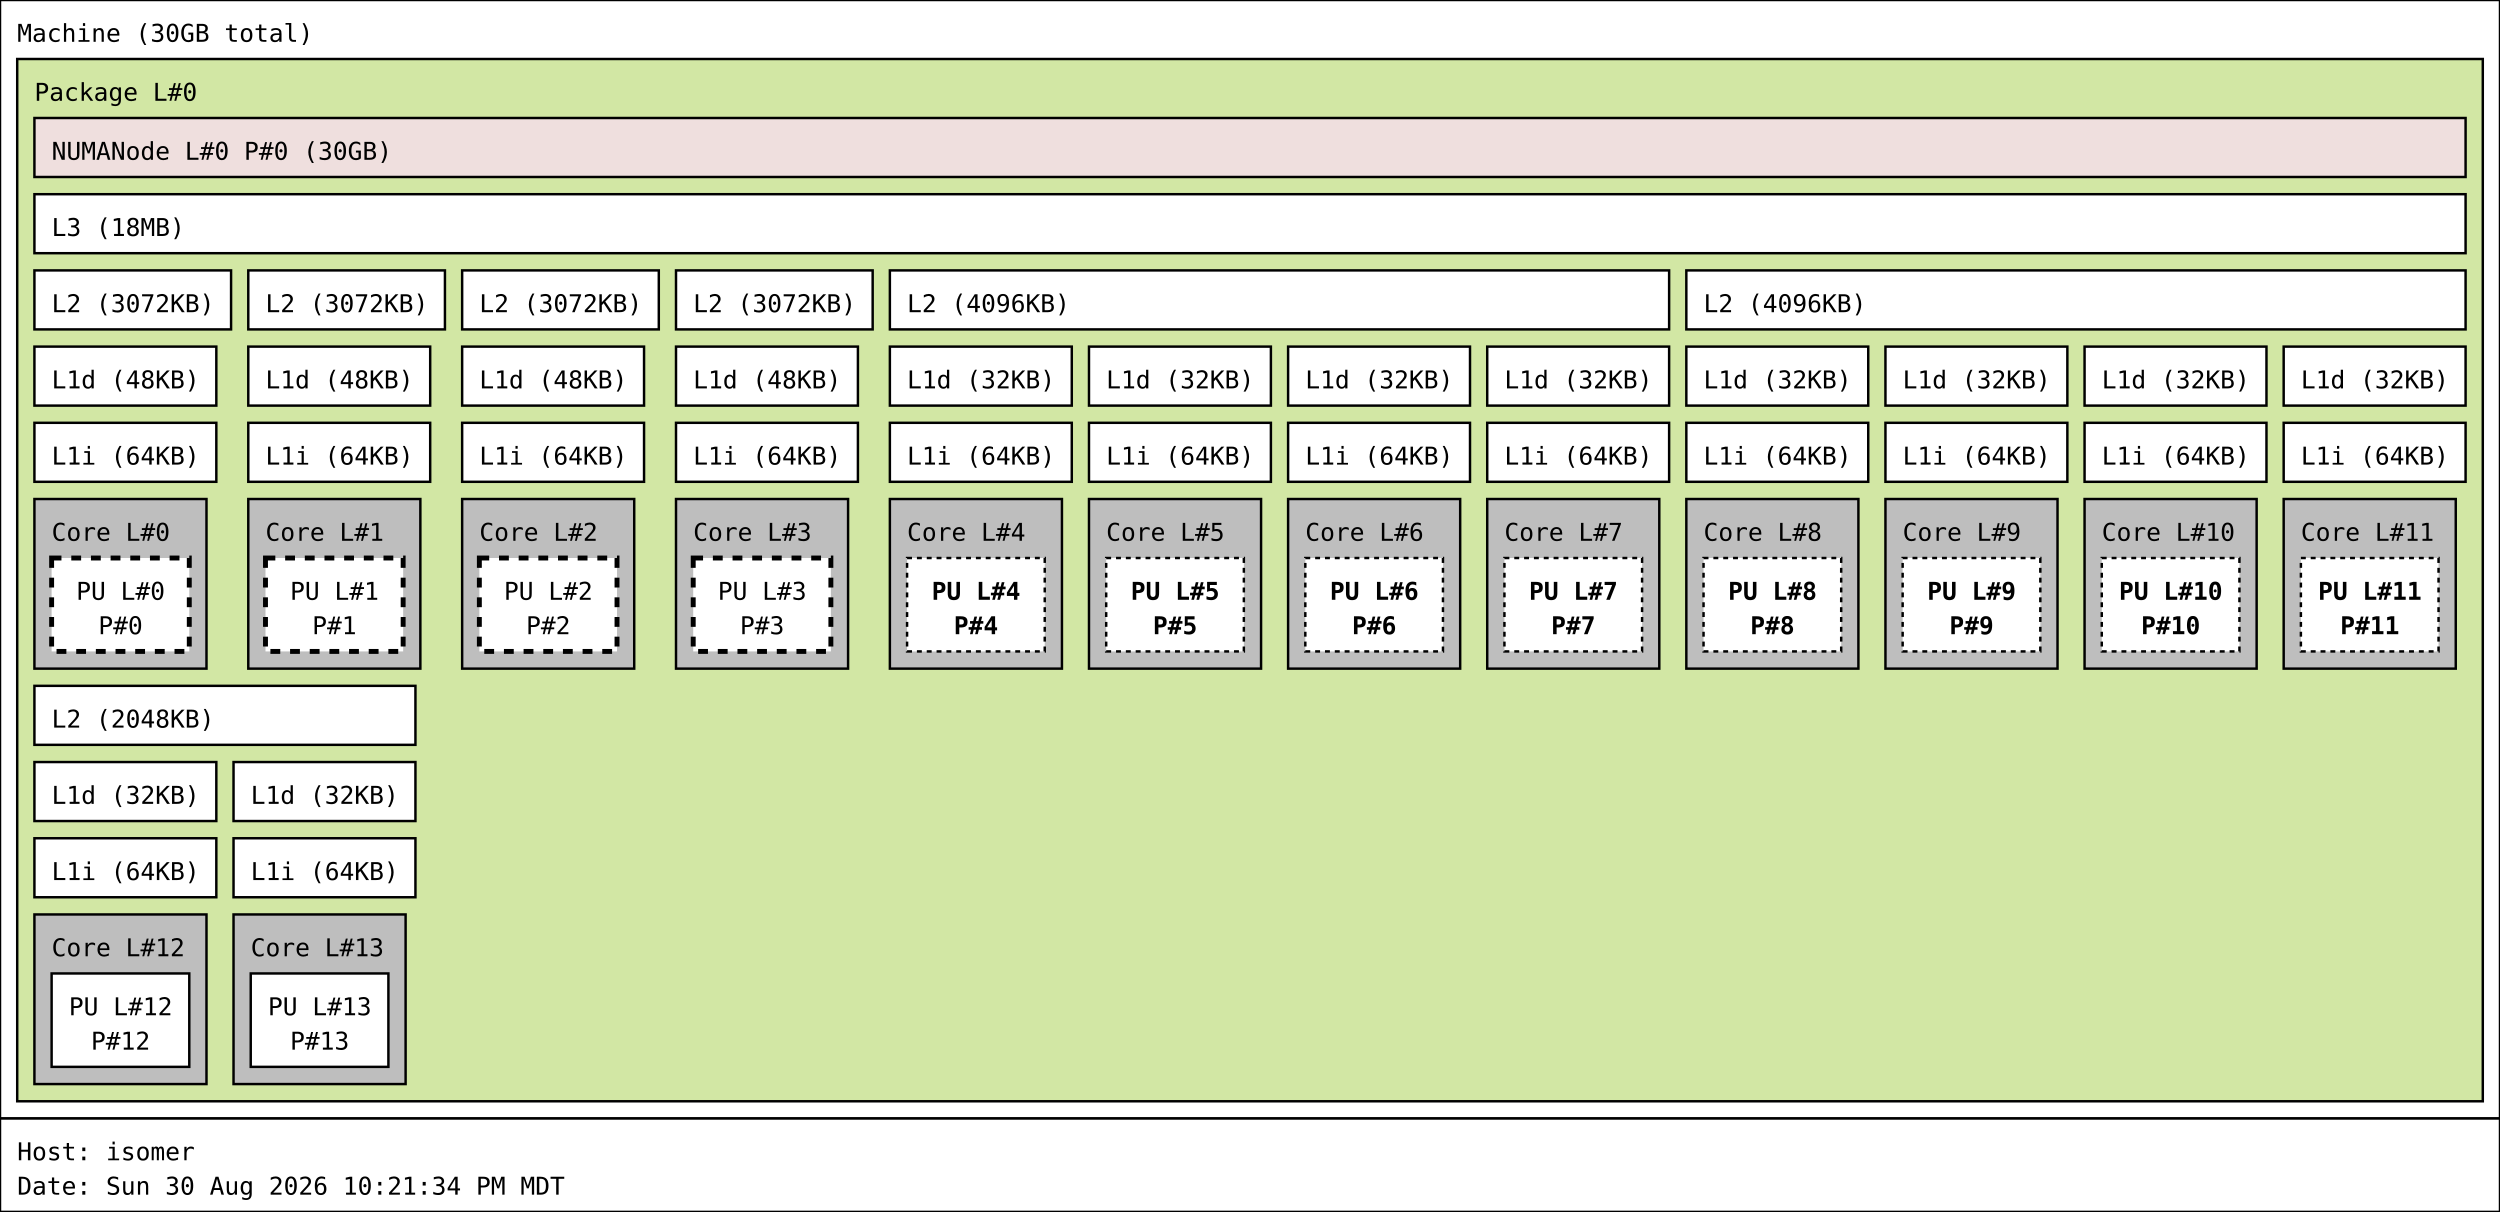
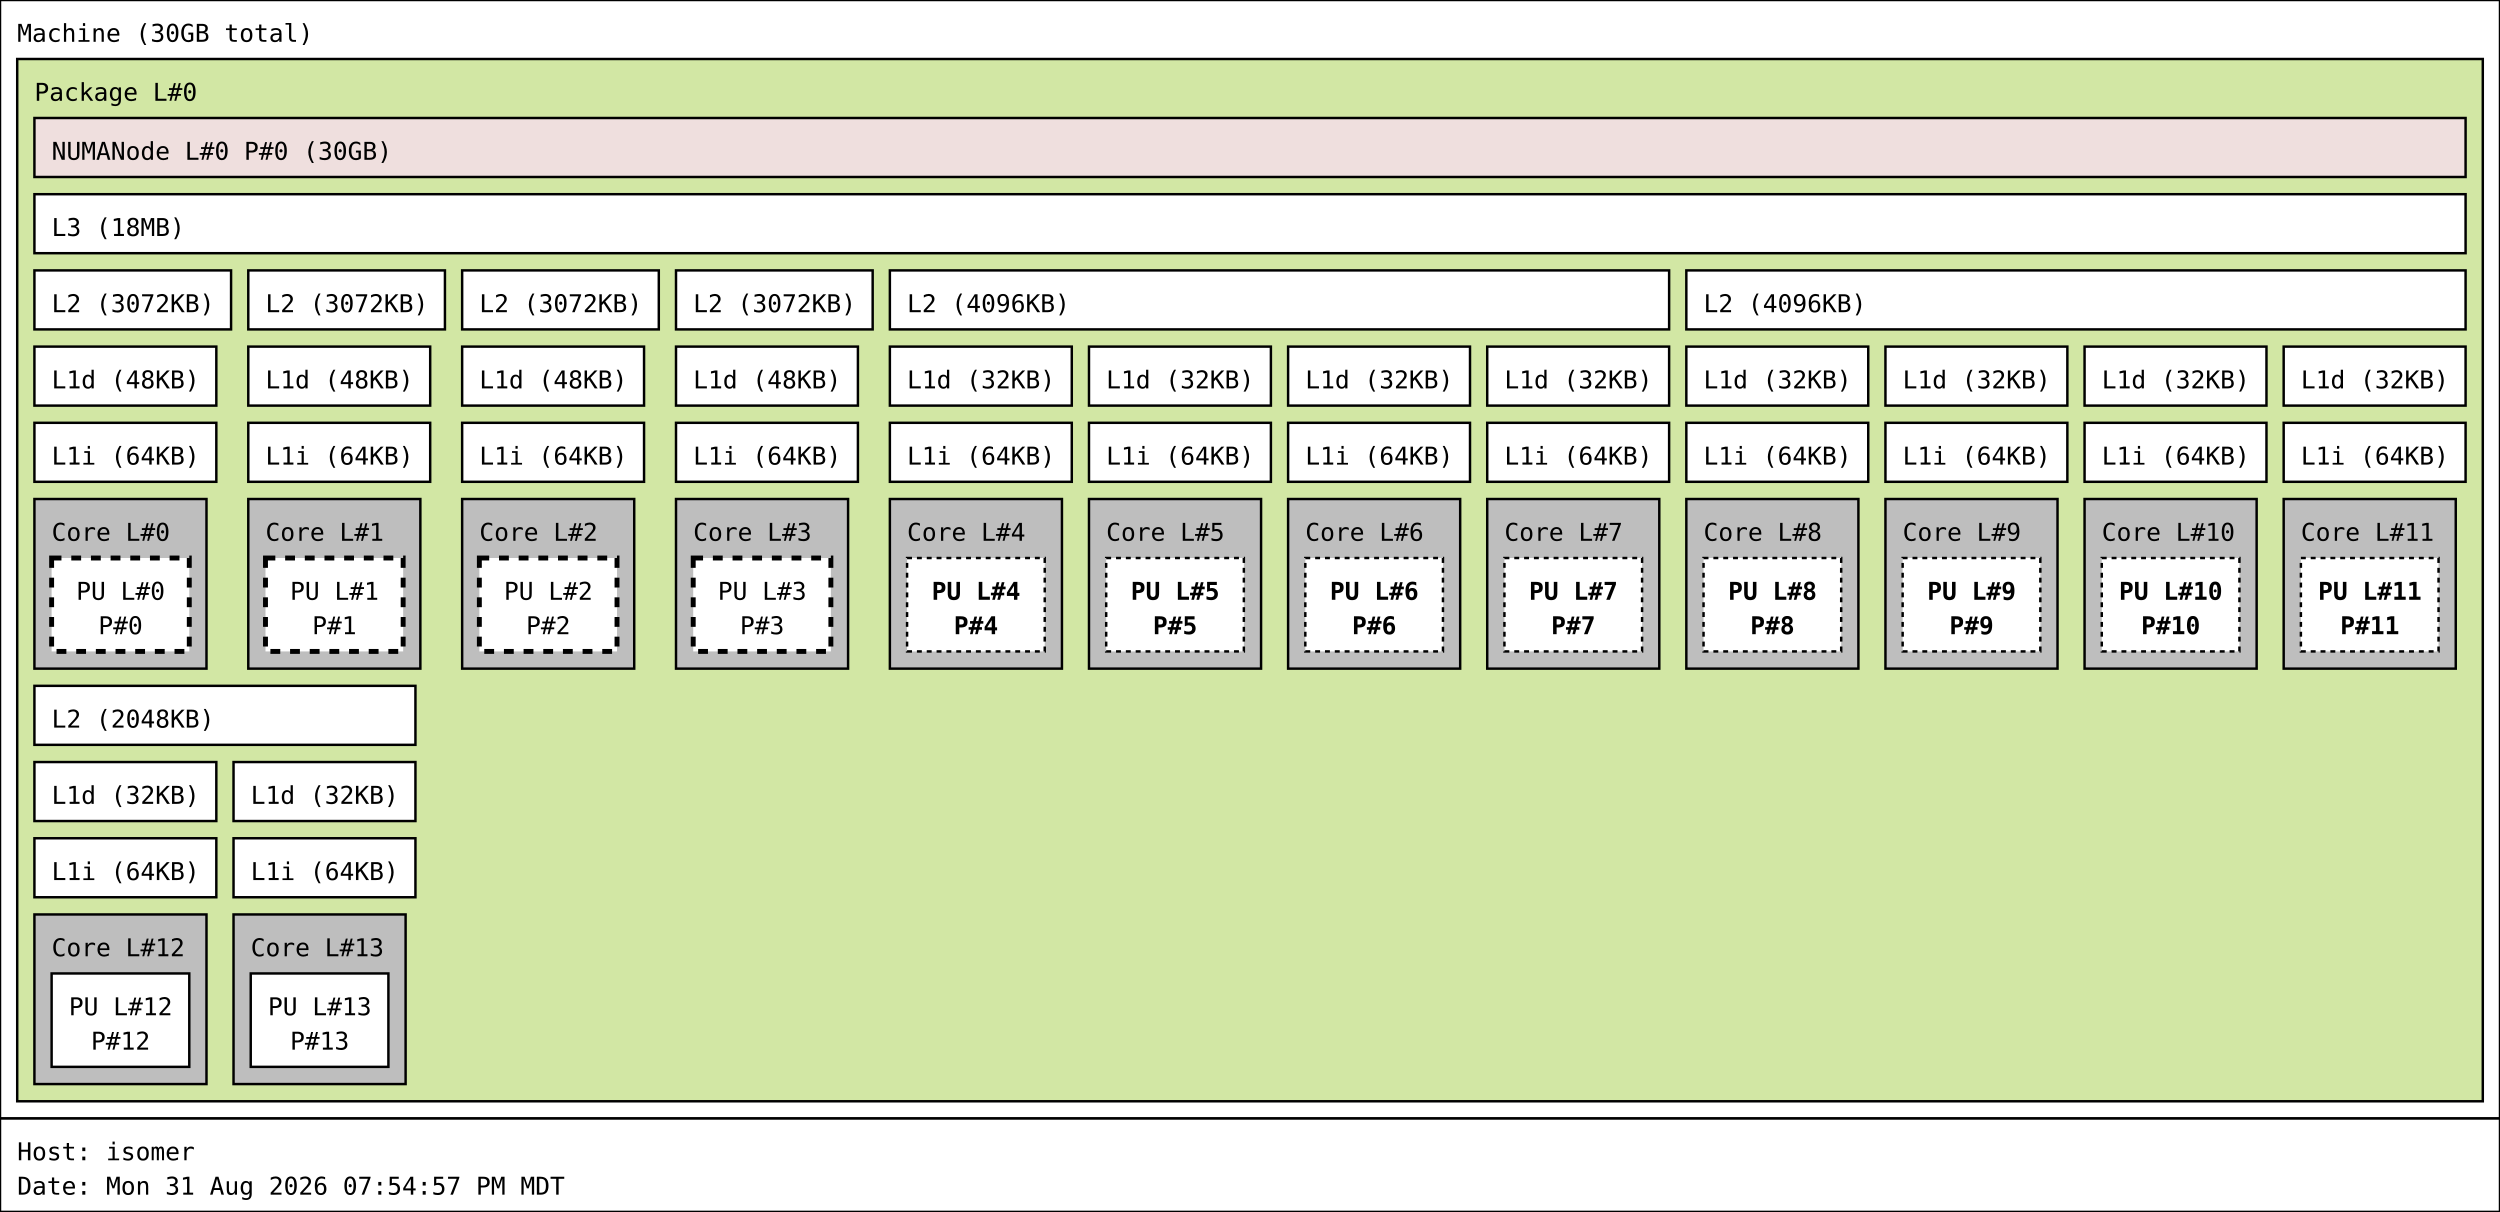
<svg xmlns="http://www.w3.org/2000/svg" width="1017px" height="493px" viewBox="0 0 1017px 493px" version="1.1">
  <rect id="Machine_0_rect" class="Machine" x="0" y="0" width="1017" height="455" fill="rgb(255,255,255)" stroke="rgb(0,0,0)" stroke-width="1" />
  <text id="Machine_0_text" class="Machine" font-family="Monospace" x="7" y="17" fill="rgb(0,0,0)" font-size="10px">Machine (30GB total)</text>
  <rect id="Package_0_rect" class="Package" x="7" y="24" width="1003" height="424" fill="rgb(210,231,164)" stroke="rgb(0,0,0)" stroke-width="1" />
  <text id="Package_0_text" class="Package" font-family="Monospace" x="14" y="41" fill="rgb(0,0,0)" font-size="10px">Package L#0</text>
  <rect id="L3_0_rect" class="L3" x="14" y="79" width="989" height="24" fill="rgb(255,255,255)" stroke="rgb(0,0,0)" stroke-width="1" />
  <text id="L3_0_text" class="L3" font-family="Monospace" x="21" y="96" fill="rgb(0,0,0)" font-size="10px">L3 (18MB)</text>
  <rect id="L2_0_rect" class="L2" x="14" y="110" width="80" height="24" fill="rgb(255,255,255)" stroke="rgb(0,0,0)" stroke-width="1" />
  <text id="L2_0_text" class="L2" font-family="Monospace" x="21" y="127" fill="rgb(0,0,0)" font-size="10px">L2 (3072KB)</text>
  <rect id="L1d_0_rect" class="L1d" x="14" y="141" width="74" height="24" fill="rgb(255,255,255)" stroke="rgb(0,0,0)" stroke-width="1" />
  <text id="L1d_0_text" class="L1d" font-family="Monospace" x="21" y="158" fill="rgb(0,0,0)" font-size="10px">L1d (48KB)</text>
  <rect id="L1i_0_rect" class="L1i" x="14" y="172" width="74" height="24" fill="rgb(255,255,255)" stroke="rgb(0,0,0)" stroke-width="1" />
  <text id="L1i_0_text" class="L1i" font-family="Monospace" x="21" y="189" fill="rgb(0,0,0)" font-size="10px">L1i (64KB)</text>
  <rect id="Core_0_rect" class="Core" x="14" y="203" width="70" height="69" fill="rgb(190,190,190)" stroke="rgb(0,0,0)" stroke-width="1" />
  <text id="Core_0_text" class="Core" font-family="Monospace" x="21" y="220" fill="rgb(0,0,0)" font-size="10px">Core L#0</text>
  <rect id="PU_0_rect" class="PU" x="21" y="227" width="56" height="38" fill="rgb(255,255,255)" stroke="rgb(0,0,0)" stroke-width="2" stroke-dasharray="4" />
  <text id="PU_0_text" class="PU" font-family="Monospace" x="31" y="244" fill="rgb(0,0,0)" font-size="10px">PU L#0</text>
  <text id="PU_0_text_1" class="PU" font-family="Monospace" x="40" y="258" fill="rgb(0,0,0)" font-size="10px">P#0</text>
  <rect id="L2_1_rect" class="L2" x="101" y="110" width="80" height="24" fill="rgb(255,255,255)" stroke="rgb(0,0,0)" stroke-width="1" />
  <text id="L2_1_text" class="L2" font-family="Monospace" x="108" y="127" fill="rgb(0,0,0)" font-size="10px">L2 (3072KB)</text>
  <rect id="L1d_1_rect" class="L1d" x="101" y="141" width="74" height="24" fill="rgb(255,255,255)" stroke="rgb(0,0,0)" stroke-width="1" />
  <text id="L1d_1_text" class="L1d" font-family="Monospace" x="108" y="158" fill="rgb(0,0,0)" font-size="10px">L1d (48KB)</text>
  <rect id="L1i_1_rect" class="L1i" x="101" y="172" width="74" height="24" fill="rgb(255,255,255)" stroke="rgb(0,0,0)" stroke-width="1" />
  <text id="L1i_1_text" class="L1i" font-family="Monospace" x="108" y="189" fill="rgb(0,0,0)" font-size="10px">L1i (64KB)</text>
  <rect id="Core_1_rect" class="Core" x="101" y="203" width="70" height="69" fill="rgb(190,190,190)" stroke="rgb(0,0,0)" stroke-width="1" />
  <text id="Core_1_text" class="Core" font-family="Monospace" x="108" y="220" fill="rgb(0,0,0)" font-size="10px">Core L#1</text>
  <rect id="PU_1_rect" class="PU" x="108" y="227" width="56" height="38" fill="rgb(255,255,255)" stroke="rgb(0,0,0)" stroke-width="2" stroke-dasharray="4" />
  <text id="PU_1_text" class="PU" font-family="Monospace" x="118" y="244" fill="rgb(0,0,0)" font-size="10px">PU L#1</text>
  <text id="PU_1_text_1" class="PU" font-family="Monospace" x="127" y="258" fill="rgb(0,0,0)" font-size="10px">P#1</text>
  <rect id="L2_2_rect" class="L2" x="188" y="110" width="80" height="24" fill="rgb(255,255,255)" stroke="rgb(0,0,0)" stroke-width="1" />
  <text id="L2_2_text" class="L2" font-family="Monospace" x="195" y="127" fill="rgb(0,0,0)" font-size="10px">L2 (3072KB)</text>
  <rect id="L1d_2_rect" class="L1d" x="188" y="141" width="74" height="24" fill="rgb(255,255,255)" stroke="rgb(0,0,0)" stroke-width="1" />
  <text id="L1d_2_text" class="L1d" font-family="Monospace" x="195" y="158" fill="rgb(0,0,0)" font-size="10px">L1d (48KB)</text>
  <rect id="L1i_2_rect" class="L1i" x="188" y="172" width="74" height="24" fill="rgb(255,255,255)" stroke="rgb(0,0,0)" stroke-width="1" />
  <text id="L1i_2_text" class="L1i" font-family="Monospace" x="195" y="189" fill="rgb(0,0,0)" font-size="10px">L1i (64KB)</text>
  <rect id="Core_2_rect" class="Core" x="188" y="203" width="70" height="69" fill="rgb(190,190,190)" stroke="rgb(0,0,0)" stroke-width="1" />
  <text id="Core_2_text" class="Core" font-family="Monospace" x="195" y="220" fill="rgb(0,0,0)" font-size="10px">Core L#2</text>
  <rect id="PU_2_rect" class="PU" x="195" y="227" width="56" height="38" fill="rgb(255,255,255)" stroke="rgb(0,0,0)" stroke-width="2" stroke-dasharray="4" />
  <text id="PU_2_text" class="PU" font-family="Monospace" x="205" y="244" fill="rgb(0,0,0)" font-size="10px">PU L#2</text>
  <text id="PU_2_text_1" class="PU" font-family="Monospace" x="214" y="258" fill="rgb(0,0,0)" font-size="10px">P#2</text>
  <rect id="L2_3_rect" class="L2" x="275" y="110" width="80" height="24" fill="rgb(255,255,255)" stroke="rgb(0,0,0)" stroke-width="1" />
  <text id="L2_3_text" class="L2" font-family="Monospace" x="282" y="127" fill="rgb(0,0,0)" font-size="10px">L2 (3072KB)</text>
  <rect id="L1d_3_rect" class="L1d" x="275" y="141" width="74" height="24" fill="rgb(255,255,255)" stroke="rgb(0,0,0)" stroke-width="1" />
  <text id="L1d_3_text" class="L1d" font-family="Monospace" x="282" y="158" fill="rgb(0,0,0)" font-size="10px">L1d (48KB)</text>
  <rect id="L1i_3_rect" class="L1i" x="275" y="172" width="74" height="24" fill="rgb(255,255,255)" stroke="rgb(0,0,0)" stroke-width="1" />
  <text id="L1i_3_text" class="L1i" font-family="Monospace" x="282" y="189" fill="rgb(0,0,0)" font-size="10px">L1i (64KB)</text>
  <rect id="Core_3_rect" class="Core" x="275" y="203" width="70" height="69" fill="rgb(190,190,190)" stroke="rgb(0,0,0)" stroke-width="1" />
  <text id="Core_3_text" class="Core" font-family="Monospace" x="282" y="220" fill="rgb(0,0,0)" font-size="10px">Core L#3</text>
  <rect id="PU_3_rect" class="PU" x="282" y="227" width="56" height="38" fill="rgb(255,255,255)" stroke="rgb(0,0,0)" stroke-width="2" stroke-dasharray="4" />
  <text id="PU_3_text" class="PU" font-family="Monospace" x="292" y="244" fill="rgb(0,0,0)" font-size="10px">PU L#3</text>
  <text id="PU_3_text_1" class="PU" font-family="Monospace" x="301" y="258" fill="rgb(0,0,0)" font-size="10px">P#3</text>
  <rect id="L2_4_rect" class="L2" x="362" y="110" width="317" height="24" fill="rgb(255,255,255)" stroke="rgb(0,0,0)" stroke-width="1" />
  <text id="L2_4_text" class="L2" font-family="Monospace" x="369" y="127" fill="rgb(0,0,0)" font-size="10px">L2 (4096KB)</text>
  <rect id="L1d_4_rect" class="L1d" x="362" y="141" width="74" height="24" fill="rgb(255,255,255)" stroke="rgb(0,0,0)" stroke-width="1" />
  <text id="L1d_4_text" class="L1d" font-family="Monospace" x="369" y="158" fill="rgb(0,0,0)" font-size="10px">L1d (32KB)</text>
  <rect id="L1i_4_rect" class="L1i" x="362" y="172" width="74" height="24" fill="rgb(255,255,255)" stroke="rgb(0,0,0)" stroke-width="1" />
  <text id="L1i_4_text" class="L1i" font-family="Monospace" x="369" y="189" fill="rgb(0,0,0)" font-size="10px">L1i (64KB)</text>
  <rect id="Core_4_rect" class="Core" x="362" y="203" width="70" height="69" fill="rgb(190,190,190)" stroke="rgb(0,0,0)" stroke-width="1" />
  <text id="Core_4_text" class="Core" font-family="Monospace" x="369" y="220" fill="rgb(0,0,0)" font-size="10px">Core L#4</text>
  <rect id="PU_4_rect" class="PU" x="369" y="227" width="56" height="38" fill="rgb(255,255,255)" stroke="rgb(0,0,0)" stroke-width="1" stroke-dasharray="2" />
  <text id="PU_4_text" class="PU" font-family="Monospace" font-weight="bold" x="379" y="244" fill="rgb(0,0,0)" font-size="10px">PU L#4</text>
  <text id="PU_4_text_1" class="PU" font-family="Monospace" font-weight="bold" x="388" y="258" fill="rgb(0,0,0)" font-size="10px">P#4</text>
  <rect id="L1d_5_rect" class="L1d" x="443" y="141" width="74" height="24" fill="rgb(255,255,255)" stroke="rgb(0,0,0)" stroke-width="1" />
  <text id="L1d_5_text" class="L1d" font-family="Monospace" x="450" y="158" fill="rgb(0,0,0)" font-size="10px">L1d (32KB)</text>
  <rect id="L1i_5_rect" class="L1i" x="443" y="172" width="74" height="24" fill="rgb(255,255,255)" stroke="rgb(0,0,0)" stroke-width="1" />
  <text id="L1i_5_text" class="L1i" font-family="Monospace" x="450" y="189" fill="rgb(0,0,0)" font-size="10px">L1i (64KB)</text>
  <rect id="Core_5_rect" class="Core" x="443" y="203" width="70" height="69" fill="rgb(190,190,190)" stroke="rgb(0,0,0)" stroke-width="1" />
  <text id="Core_5_text" class="Core" font-family="Monospace" x="450" y="220" fill="rgb(0,0,0)" font-size="10px">Core L#5</text>
  <rect id="PU_5_rect" class="PU" x="450" y="227" width="56" height="38" fill="rgb(255,255,255)" stroke="rgb(0,0,0)" stroke-width="1" stroke-dasharray="2" />
  <text id="PU_5_text" class="PU" font-family="Monospace" font-weight="bold" x="460" y="244" fill="rgb(0,0,0)" font-size="10px">PU L#5</text>
  <text id="PU_5_text_1" class="PU" font-family="Monospace" font-weight="bold" x="469" y="258" fill="rgb(0,0,0)" font-size="10px">P#5</text>
  <rect id="L1d_6_rect" class="L1d" x="524" y="141" width="74" height="24" fill="rgb(255,255,255)" stroke="rgb(0,0,0)" stroke-width="1" />
  <text id="L1d_6_text" class="L1d" font-family="Monospace" x="531" y="158" fill="rgb(0,0,0)" font-size="10px">L1d (32KB)</text>
  <rect id="L1i_6_rect" class="L1i" x="524" y="172" width="74" height="24" fill="rgb(255,255,255)" stroke="rgb(0,0,0)" stroke-width="1" />
  <text id="L1i_6_text" class="L1i" font-family="Monospace" x="531" y="189" fill="rgb(0,0,0)" font-size="10px">L1i (64KB)</text>
  <rect id="Core_6_rect" class="Core" x="524" y="203" width="70" height="69" fill="rgb(190,190,190)" stroke="rgb(0,0,0)" stroke-width="1" />
  <text id="Core_6_text" class="Core" font-family="Monospace" x="531" y="220" fill="rgb(0,0,0)" font-size="10px">Core L#6</text>
  <rect id="PU_6_rect" class="PU" x="531" y="227" width="56" height="38" fill="rgb(255,255,255)" stroke="rgb(0,0,0)" stroke-width="1" stroke-dasharray="2" />
  <text id="PU_6_text" class="PU" font-family="Monospace" font-weight="bold" x="541" y="244" fill="rgb(0,0,0)" font-size="10px">PU L#6</text>
  <text id="PU_6_text_1" class="PU" font-family="Monospace" font-weight="bold" x="550" y="258" fill="rgb(0,0,0)" font-size="10px">P#6</text>
  <rect id="L1d_7_rect" class="L1d" x="605" y="141" width="74" height="24" fill="rgb(255,255,255)" stroke="rgb(0,0,0)" stroke-width="1" />
  <text id="L1d_7_text" class="L1d" font-family="Monospace" x="612" y="158" fill="rgb(0,0,0)" font-size="10px">L1d (32KB)</text>
  <rect id="L1i_7_rect" class="L1i" x="605" y="172" width="74" height="24" fill="rgb(255,255,255)" stroke="rgb(0,0,0)" stroke-width="1" />
  <text id="L1i_7_text" class="L1i" font-family="Monospace" x="612" y="189" fill="rgb(0,0,0)" font-size="10px">L1i (64KB)</text>
  <rect id="Core_7_rect" class="Core" x="605" y="203" width="70" height="69" fill="rgb(190,190,190)" stroke="rgb(0,0,0)" stroke-width="1" />
  <text id="Core_7_text" class="Core" font-family="Monospace" x="612" y="220" fill="rgb(0,0,0)" font-size="10px">Core L#7</text>
  <rect id="PU_7_rect" class="PU" x="612" y="227" width="56" height="38" fill="rgb(255,255,255)" stroke="rgb(0,0,0)" stroke-width="1" stroke-dasharray="2" />
  <text id="PU_7_text" class="PU" font-family="Monospace" font-weight="bold" x="622" y="244" fill="rgb(0,0,0)" font-size="10px">PU L#7</text>
  <text id="PU_7_text_1" class="PU" font-family="Monospace" font-weight="bold" x="631" y="258" fill="rgb(0,0,0)" font-size="10px">P#7</text>
  <rect id="L2_5_rect" class="L2" x="686" y="110" width="317" height="24" fill="rgb(255,255,255)" stroke="rgb(0,0,0)" stroke-width="1" />
  <text id="L2_5_text" class="L2" font-family="Monospace" x="693" y="127" fill="rgb(0,0,0)" font-size="10px">L2 (4096KB)</text>
  <rect id="L1d_8_rect" class="L1d" x="686" y="141" width="74" height="24" fill="rgb(255,255,255)" stroke="rgb(0,0,0)" stroke-width="1" />
  <text id="L1d_8_text" class="L1d" font-family="Monospace" x="693" y="158" fill="rgb(0,0,0)" font-size="10px">L1d (32KB)</text>
  <rect id="L1i_8_rect" class="L1i" x="686" y="172" width="74" height="24" fill="rgb(255,255,255)" stroke="rgb(0,0,0)" stroke-width="1" />
  <text id="L1i_8_text" class="L1i" font-family="Monospace" x="693" y="189" fill="rgb(0,0,0)" font-size="10px">L1i (64KB)</text>
  <rect id="Core_8_rect" class="Core" x="686" y="203" width="70" height="69" fill="rgb(190,190,190)" stroke="rgb(0,0,0)" stroke-width="1" />
  <text id="Core_8_text" class="Core" font-family="Monospace" x="693" y="220" fill="rgb(0,0,0)" font-size="10px">Core L#8</text>
  <rect id="PU_8_rect" class="PU" x="693" y="227" width="56" height="38" fill="rgb(255,255,255)" stroke="rgb(0,0,0)" stroke-width="1" stroke-dasharray="2" />
  <text id="PU_8_text" class="PU" font-family="Monospace" font-weight="bold" x="703" y="244" fill="rgb(0,0,0)" font-size="10px">PU L#8</text>
  <text id="PU_8_text_1" class="PU" font-family="Monospace" font-weight="bold" x="712" y="258" fill="rgb(0,0,0)" font-size="10px">P#8</text>
  <rect id="L1d_9_rect" class="L1d" x="767" y="141" width="74" height="24" fill="rgb(255,255,255)" stroke="rgb(0,0,0)" stroke-width="1" />
  <text id="L1d_9_text" class="L1d" font-family="Monospace" x="774" y="158" fill="rgb(0,0,0)" font-size="10px">L1d (32KB)</text>
  <rect id="L1i_9_rect" class="L1i" x="767" y="172" width="74" height="24" fill="rgb(255,255,255)" stroke="rgb(0,0,0)" stroke-width="1" />
  <text id="L1i_9_text" class="L1i" font-family="Monospace" x="774" y="189" fill="rgb(0,0,0)" font-size="10px">L1i (64KB)</text>
  <rect id="Core_9_rect" class="Core" x="767" y="203" width="70" height="69" fill="rgb(190,190,190)" stroke="rgb(0,0,0)" stroke-width="1" />
  <text id="Core_9_text" class="Core" font-family="Monospace" x="774" y="220" fill="rgb(0,0,0)" font-size="10px">Core L#9</text>
  <rect id="PU_9_rect" class="PU" x="774" y="227" width="56" height="38" fill="rgb(255,255,255)" stroke="rgb(0,0,0)" stroke-width="1" stroke-dasharray="2" />
  <text id="PU_9_text" class="PU" font-family="Monospace" font-weight="bold" x="784" y="244" fill="rgb(0,0,0)" font-size="10px">PU L#9</text>
  <text id="PU_9_text_1" class="PU" font-family="Monospace" font-weight="bold" x="793" y="258" fill="rgb(0,0,0)" font-size="10px">P#9</text>
  <rect id="L1d_10_rect" class="L1d" x="848" y="141" width="74" height="24" fill="rgb(255,255,255)" stroke="rgb(0,0,0)" stroke-width="1" />
  <text id="L1d_10_text" class="L1d" font-family="Monospace" x="855" y="158" fill="rgb(0,0,0)" font-size="10px">L1d (32KB)</text>
  <rect id="L1i_10_rect" class="L1i" x="848" y="172" width="74" height="24" fill="rgb(255,255,255)" stroke="rgb(0,0,0)" stroke-width="1" />
  <text id="L1i_10_text" class="L1i" font-family="Monospace" x="855" y="189" fill="rgb(0,0,0)" font-size="10px">L1i (64KB)</text>
  <rect id="Core_10_rect" class="Core" x="848" y="203" width="70" height="69" fill="rgb(190,190,190)" stroke="rgb(0,0,0)" stroke-width="1" />
  <text id="Core_10_text" class="Core" font-family="Monospace" x="855" y="220" fill="rgb(0,0,0)" font-size="10px">Core L#10</text>
  <rect id="PU_10_rect" class="PU" x="855" y="227" width="56" height="38" fill="rgb(255,255,255)" stroke="rgb(0,0,0)" stroke-width="1" stroke-dasharray="2" />
  <text id="PU_10_text" class="PU" font-family="Monospace" font-weight="bold" x="862" y="244" fill="rgb(0,0,0)" font-size="10px">PU L#10</text>
  <text id="PU_10_text_1" class="PU" font-family="Monospace" font-weight="bold" x="871" y="258" fill="rgb(0,0,0)" font-size="10px">P#10</text>
  <rect id="L1d_11_rect" class="L1d" x="929" y="141" width="74" height="24" fill="rgb(255,255,255)" stroke="rgb(0,0,0)" stroke-width="1" />
  <text id="L1d_11_text" class="L1d" font-family="Monospace" x="936" y="158" fill="rgb(0,0,0)" font-size="10px">L1d (32KB)</text>
  <rect id="L1i_11_rect" class="L1i" x="929" y="172" width="74" height="24" fill="rgb(255,255,255)" stroke="rgb(0,0,0)" stroke-width="1" />
  <text id="L1i_11_text" class="L1i" font-family="Monospace" x="936" y="189" fill="rgb(0,0,0)" font-size="10px">L1i (64KB)</text>
  <rect id="Core_11_rect" class="Core" x="929" y="203" width="70" height="69" fill="rgb(190,190,190)" stroke="rgb(0,0,0)" stroke-width="1" />
  <text id="Core_11_text" class="Core" font-family="Monospace" x="936" y="220" fill="rgb(0,0,0)" font-size="10px">Core L#11</text>
  <rect id="PU_11_rect" class="PU" x="936" y="227" width="56" height="38" fill="rgb(255,255,255)" stroke="rgb(0,0,0)" stroke-width="1" stroke-dasharray="2" />
  <text id="PU_11_text" class="PU" font-family="Monospace" font-weight="bold" x="943" y="244" fill="rgb(0,0,0)" font-size="10px">PU L#11</text>
  <text id="PU_11_text_1" class="PU" font-family="Monospace" font-weight="bold" x="952" y="258" fill="rgb(0,0,0)" font-size="10px">P#11</text>
  <rect id="L2_6_rect" class="L2" x="14" y="279" width="155" height="24" fill="rgb(255,255,255)" stroke="rgb(0,0,0)" stroke-width="1" />
  <text id="L2_6_text" class="L2" font-family="Monospace" x="21" y="296" fill="rgb(0,0,0)" font-size="10px">L2 (2048KB)</text>
  <rect id="L1d_12_rect" class="L1d" x="14" y="310" width="74" height="24" fill="rgb(255,255,255)" stroke="rgb(0,0,0)" stroke-width="1" />
  <text id="L1d_12_text" class="L1d" font-family="Monospace" x="21" y="327" fill="rgb(0,0,0)" font-size="10px">L1d (32KB)</text>
  <rect id="L1i_12_rect" class="L1i" x="14" y="341" width="74" height="24" fill="rgb(255,255,255)" stroke="rgb(0,0,0)" stroke-width="1" />
  <text id="L1i_12_text" class="L1i" font-family="Monospace" x="21" y="358" fill="rgb(0,0,0)" font-size="10px">L1i (64KB)</text>
  <rect id="Core_12_rect" class="Core" x="14" y="372" width="70" height="69" fill="rgb(190,190,190)" stroke="rgb(0,0,0)" stroke-width="1" />
  <text id="Core_12_text" class="Core" font-family="Monospace" x="21" y="389" fill="rgb(0,0,0)" font-size="10px">Core L#12</text>
  <rect id="PU_12_rect" class="PU" x="21" y="396" width="56" height="38" fill="rgb(255,255,255)" stroke="rgb(0,0,0)" stroke-width="1" />
  <text id="PU_12_text" class="PU" font-family="Monospace" x="28" y="413" fill="rgb(0,0,0)" font-size="10px">PU L#12</text>
  <text id="PU_12_text_1" class="PU" font-family="Monospace" x="37" y="427" fill="rgb(0,0,0)" font-size="10px">P#12</text>
  <rect id="L1d_13_rect" class="L1d" x="95" y="310" width="74" height="24" fill="rgb(255,255,255)" stroke="rgb(0,0,0)" stroke-width="1" />
  <text id="L1d_13_text" class="L1d" font-family="Monospace" x="102" y="327" fill="rgb(0,0,0)" font-size="10px">L1d (32KB)</text>
  <rect id="L1i_13_rect" class="L1i" x="95" y="341" width="74" height="24" fill="rgb(255,255,255)" stroke="rgb(0,0,0)" stroke-width="1" />
  <text id="L1i_13_text" class="L1i" font-family="Monospace" x="102" y="358" fill="rgb(0,0,0)" font-size="10px">L1i (64KB)</text>
  <rect id="Core_13_rect" class="Core" x="95" y="372" width="70" height="69" fill="rgb(190,190,190)" stroke="rgb(0,0,0)" stroke-width="1" />
  <text id="Core_13_text" class="Core" font-family="Monospace" x="102" y="389" fill="rgb(0,0,0)" font-size="10px">Core L#13</text>
  <rect id="PU_13_rect" class="PU" x="102" y="396" width="56" height="38" fill="rgb(255,255,255)" stroke="rgb(0,0,0)" stroke-width="1" />
  <text id="PU_13_text" class="PU" font-family="Monospace" x="109" y="413" fill="rgb(0,0,0)" font-size="10px">PU L#13</text>
  <text id="PU_13_text_1" class="PU" font-family="Monospace" x="118" y="427" fill="rgb(0,0,0)" font-size="10px">P#13</text>
  <rect id="NUMANode_0_rect" class="NUMANode" x="14" y="48" width="989" height="24" fill="rgb(239,223,222)" stroke="rgb(0,0,0)" stroke-width="1" />
  <text id="NUMANode_0_text" class="NUMANode" font-family="Monospace" x="21" y="65" fill="rgb(0,0,0)" font-size="10px">NUMANode L#0 P#0 (30GB)</text>
  <rect id="anon_rect" x="0" y="455" width="1017" height="38" fill="rgb(255,255,255)" stroke="rgb(0,0,0)" stroke-width="1" />
  <text id="anon_text" font-family="Monospace" x="7" y="472" fill="rgb(0,0,0)" font-size="10px">Host: isomer</text>
-   <text id="anon_text_1" font-family="Monospace" x="7" y="486" fill="rgb(0,0,0)" font-size="10px">Date: Sun 30 Aug 2026 10:21:34 PM MDT</text>
+   <text id="anon_text_1" font-family="Monospace" x="7" y="486" fill="rgb(0,0,0)" font-size="10px">Date: Mon 31 Aug 2026 07:54:57 PM MDT</text>
</svg>
